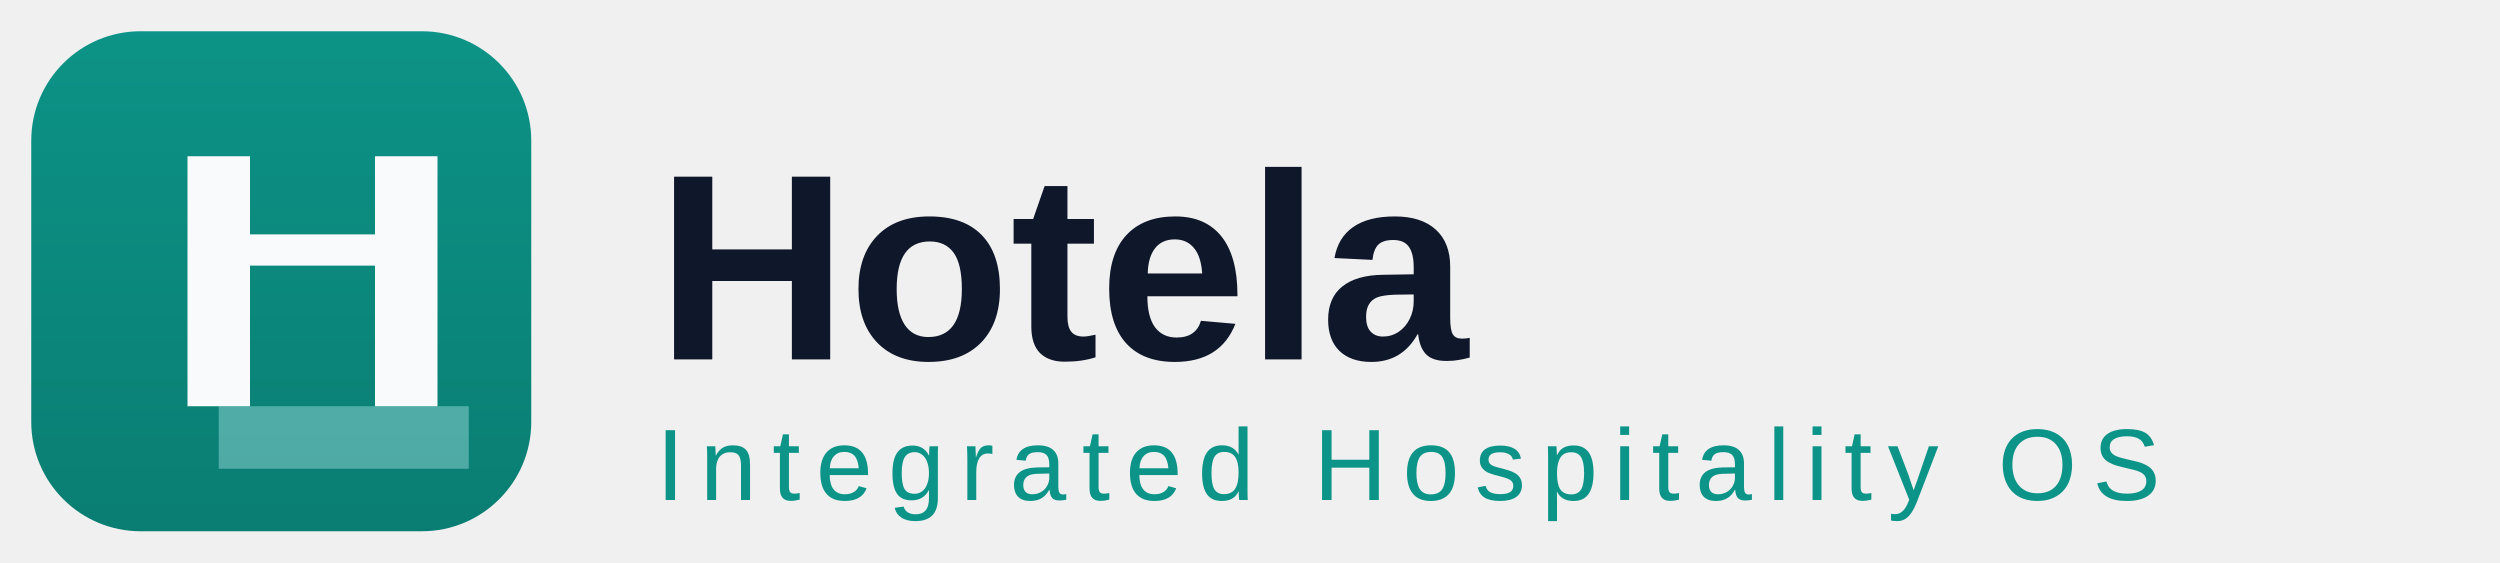
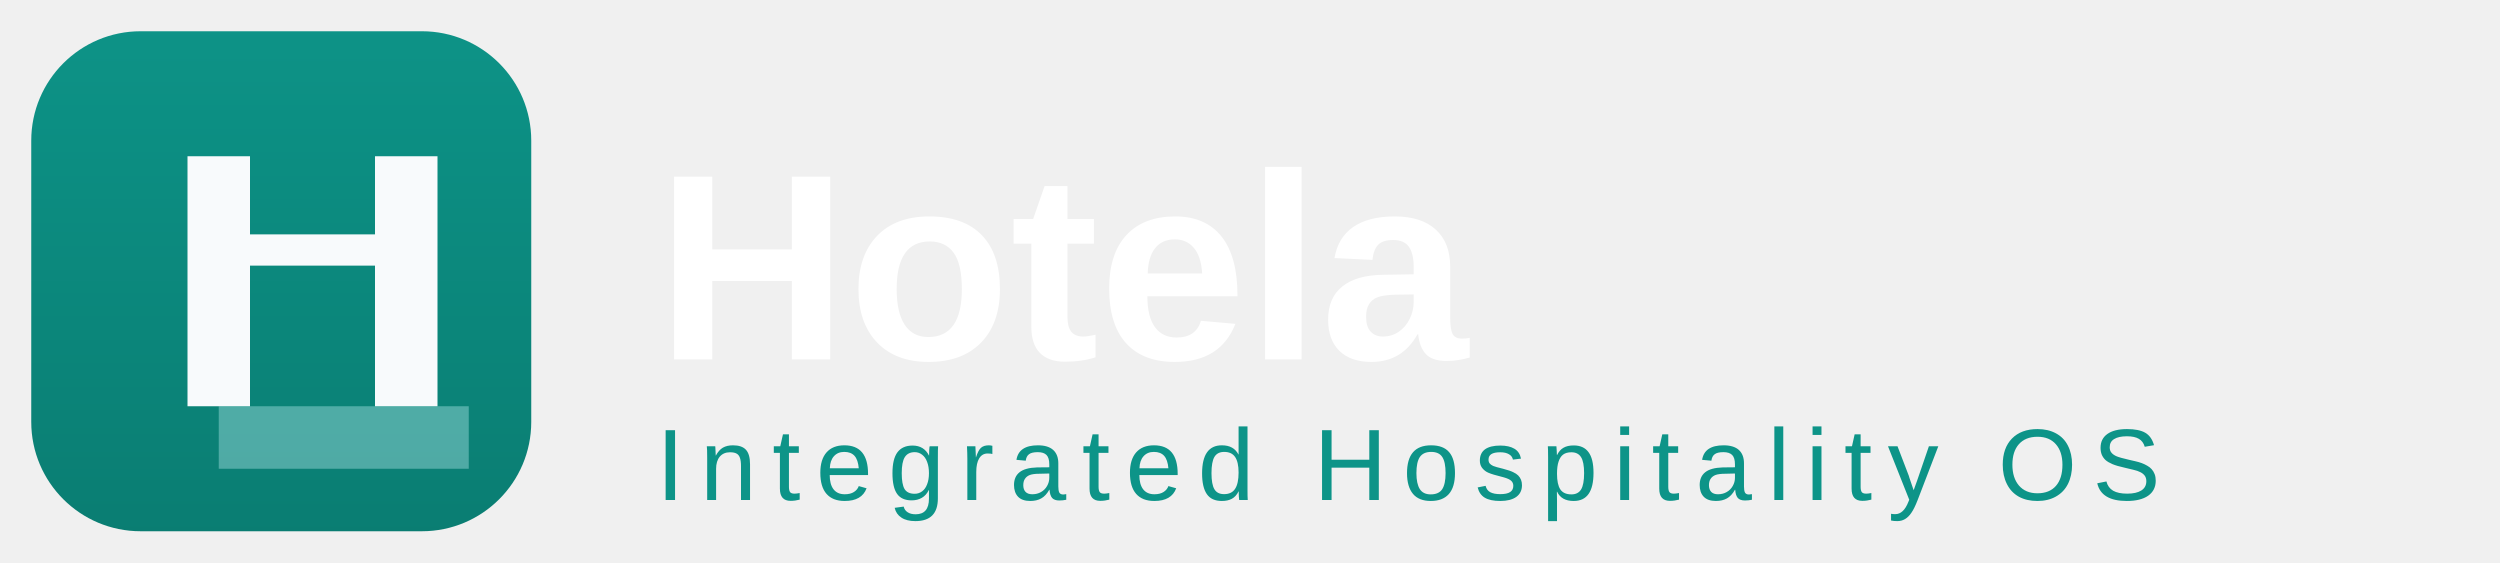
<svg xmlns="http://www.w3.org/2000/svg" width="320" height="72" viewBox="0 0 320 72" fill="none">
  <defs>
    <linearGradient id="hotelaGradient" x1="0" y1="0" x2="0" y2="72" gradientUnits="userSpaceOnUse">
      <stop stop-color="#0d9488" />
      <stop offset="1" stop-color="#0a7c71" />
    </linearGradient>
  </defs>
  <rect x="4" y="4" width="64" height="64" rx="14" fill="url(#hotelaGradient)" />
  <path d="M24 52V20h8v10h16V20h8v32h-8V34H32v18h-8z" fill="#f8fafc" />
  <path d="M28 52h32v8H28z" fill="#cffafe" opacity="0.35" />
-   <text x="84" y="46" font-family="'Segoe UI', 'Helvetica Neue', Arial, sans-serif" font-weight="600" font-size="34" fill="#0f172a">
+   <text x="84" y="46" font-family="'Segoe UI', 'Helvetica Neue', Arial, sans-serif" font-weight="600" font-size="34" fill="#ffffff">
        Hotela
    </text>
  <text x="84" y="64" font-family="'Segoe UI', 'Helvetica Neue', Arial, sans-serif" font-size="13" letter-spacing="2" fill="#0d9488" style="text-transform:uppercase;">
        Integrated Hospitality OS
    </text>
</svg>
